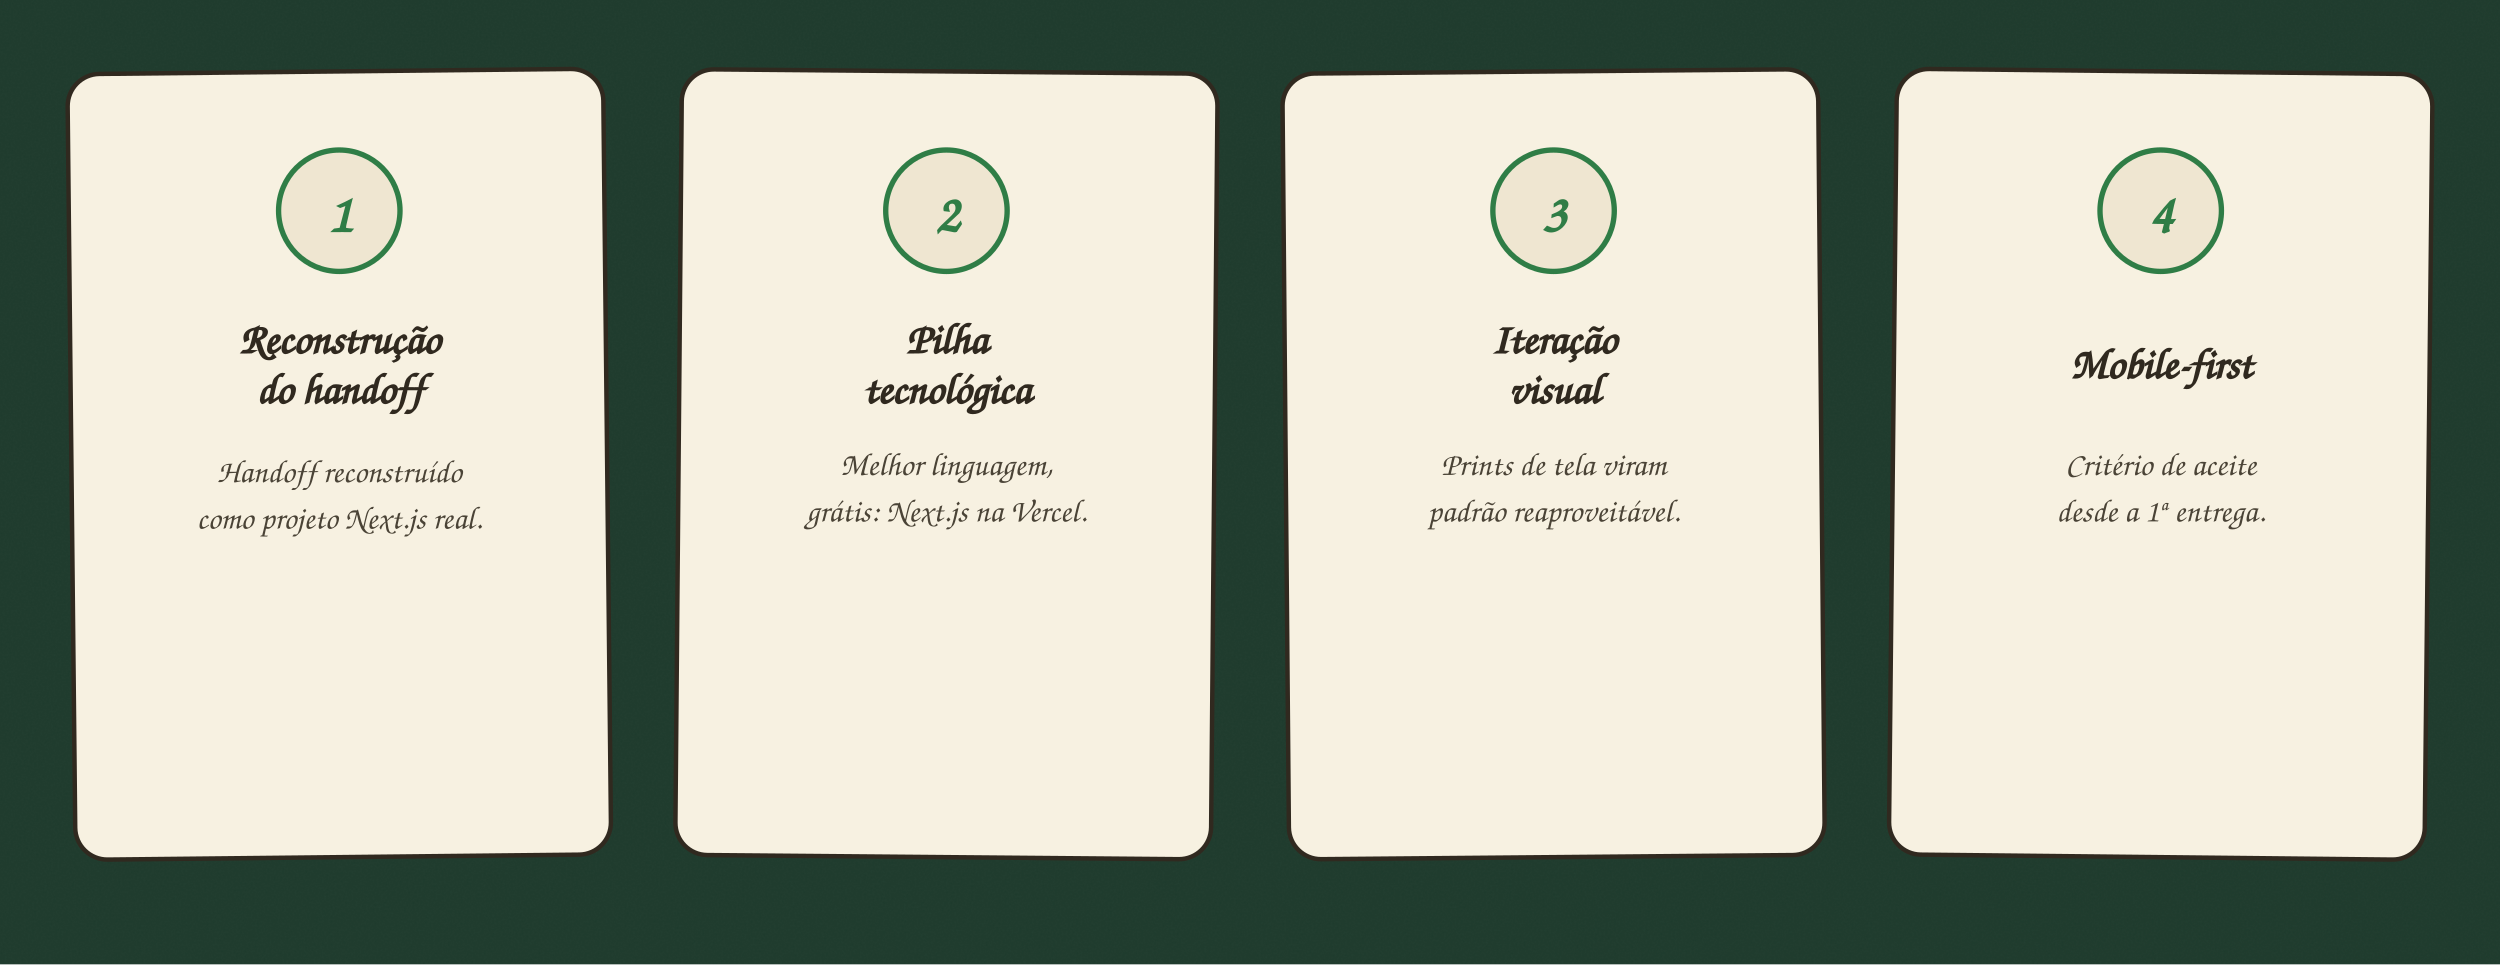
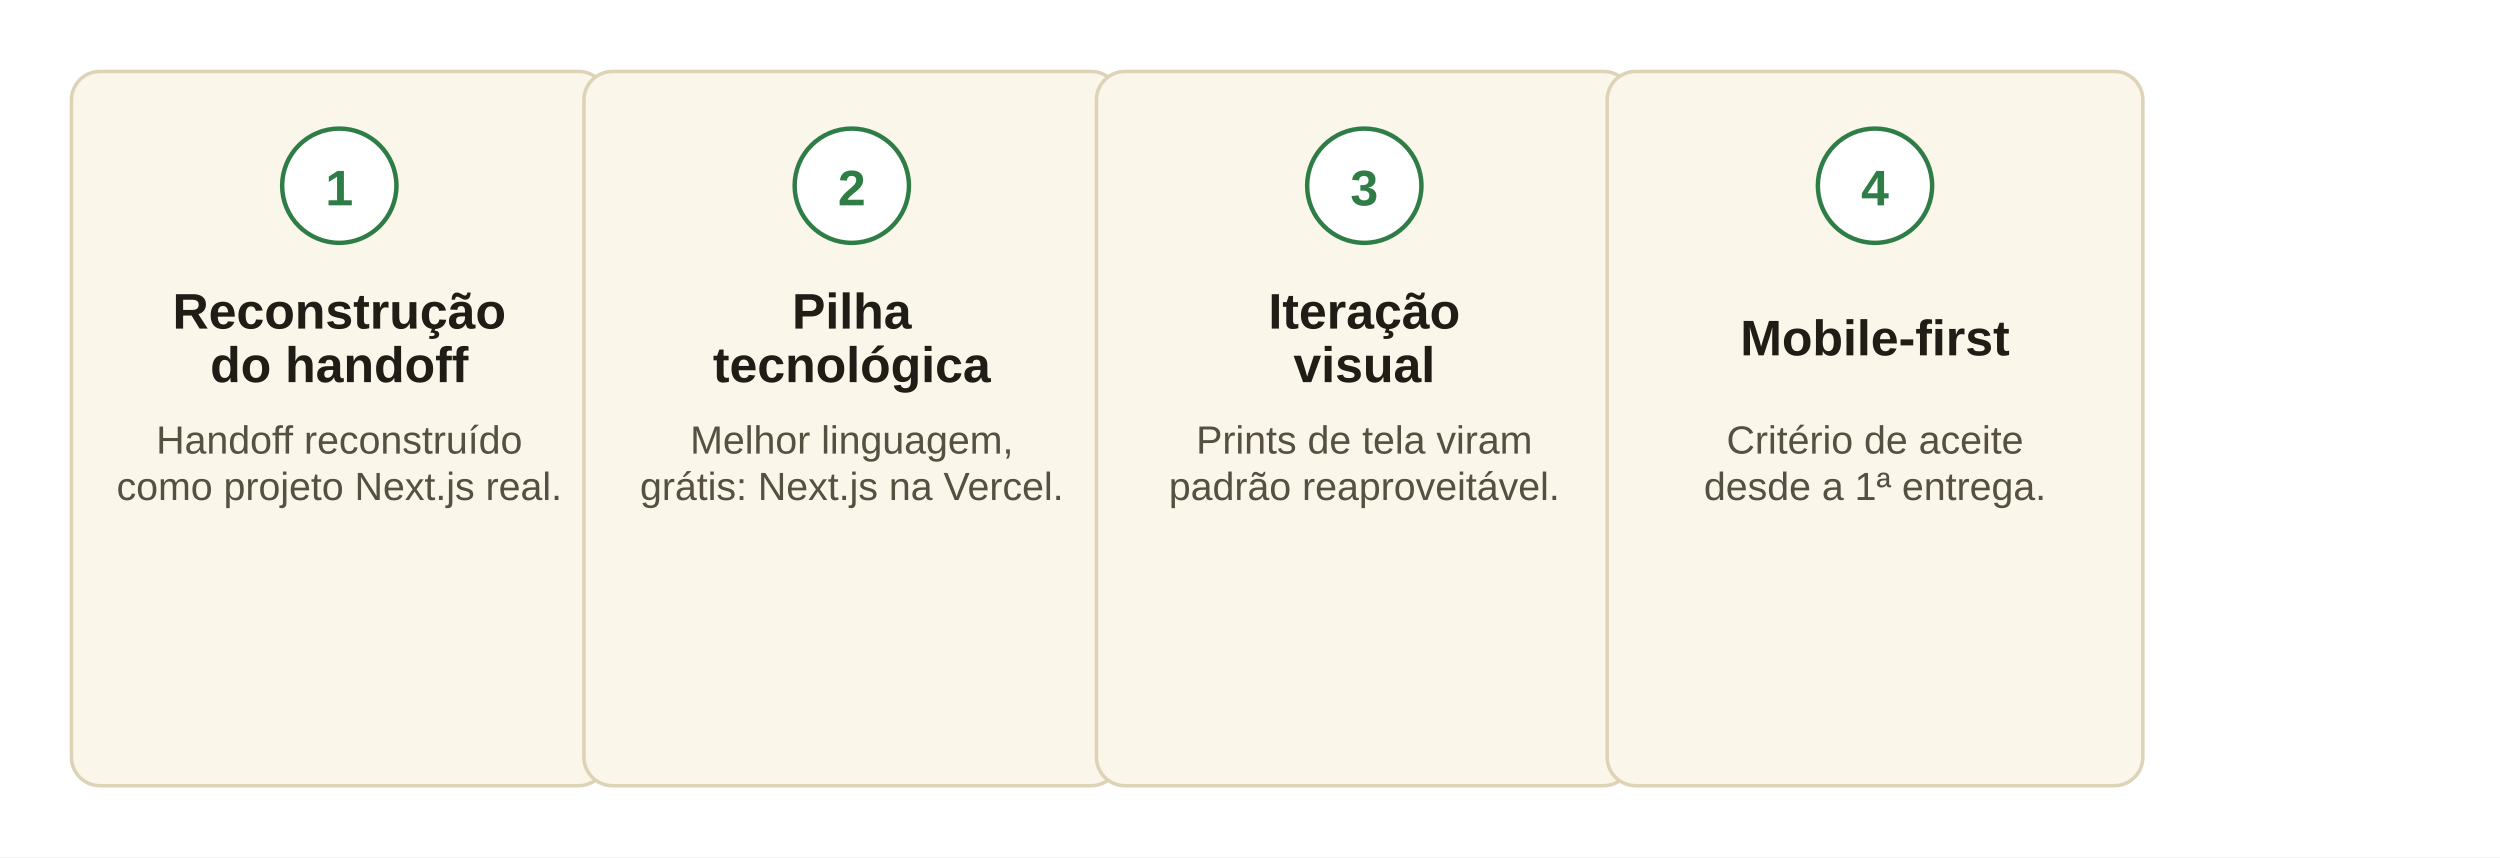
- <svg xmlns="http://www.w3.org/2000/svg" viewBox="0 0 1400 540">
-   <defs>
-     <filter id="chalkDustPs" x="-5%" y="-5%" width="110%" height="110%">
-       <feTurbulence type="fractalNoise" baseFrequency="0.85" numOctaves="2" result="noise" />
-       <feColorMatrix in="noise" type="matrix" values="0 0 0 0 1  0 0 0 0 1  0 0 0 0 1  0 0 0 0.025 0" />
-     </filter>
-   </defs>
-   <rect width="1400" height="540" fill="#1d3a2c" />
-   <rect width="1400" height="540" filter="url(#chalkDustPs)" />
-   <g font-family="'Comic Sans MS','Segoe Print','Bradley Hand',cursive">
-     <rect x="40" y="40" width="300" height="440" rx="18" fill="#f7f1e1" stroke="#30291f" stroke-width="2.5" transform="rotate(-0.6 190 260)" />
-     <circle cx="190" cy="118" r="34" fill="#efe6d1" stroke="#2f7d46" stroke-width="3" />
-     <text x="190" y="130" text-anchor="middle" fill="#2f7d46" font-size="30" font-weight="700">1</text>
-     <text x="190" y="198" text-anchor="middle" fill="#30291f" font-size="24" font-weight="700">Reconstrução</text>
-     <text x="190" y="226" text-anchor="middle" fill="#30291f" font-size="24" font-weight="700">do handoff</text>
-     <text x="190" y="270" text-anchor="middle" fill="#4a4336" font-size="18">Handoff reconstruído</text>
-     <text x="190" y="296" text-anchor="middle" fill="#4a4336" font-size="18">como projeto Next.js real.</text>
-     <rect x="380" y="40" width="300" height="440" rx="18" fill="#f7f1e1" stroke="#30291f" stroke-width="2.5" transform="rotate(0.5 530 260)" />
-     <circle cx="530" cy="118" r="34" fill="#efe6d1" stroke="#2f7d46" stroke-width="3" />
-     <text x="530" y="130" text-anchor="middle" fill="#2f7d46" font-size="30" font-weight="700">2</text>
-     <text x="530" y="198" text-anchor="middle" fill="#30291f" font-size="24" font-weight="700">Pilha</text>
-     <text x="530" y="226" text-anchor="middle" fill="#30291f" font-size="24" font-weight="700">tecnológica</text>
-     <text x="530" y="266" text-anchor="middle" fill="#4a4336" font-size="18">Melhor linguagem,</text>
-     <text x="530" y="292" text-anchor="middle" fill="#4a4336" font-size="18">grátis: Next.js na Vercel.</text>
-     <rect x="720" y="40" width="300" height="440" rx="18" fill="#f7f1e1" stroke="#30291f" stroke-width="2.5" transform="rotate(-0.5 870 260)" />
-     <circle cx="870" cy="118" r="34" fill="#efe6d1" stroke="#2f7d46" stroke-width="3" />
-     <text x="870" y="130" text-anchor="middle" fill="#2f7d46" font-size="30" font-weight="700">3</text>
-     <text x="870" y="198" text-anchor="middle" fill="#30291f" font-size="24" font-weight="700">Iteração</text>
-     <text x="870" y="226" text-anchor="middle" fill="#30291f" font-size="24" font-weight="700">visual</text>
-     <text x="870" y="266" text-anchor="middle" fill="#4a4336" font-size="18">Prints de tela viram</text>
-     <text x="870" y="292" text-anchor="middle" fill="#4a4336" font-size="18">padrão reaproveitável.</text>
-     <rect x="1060" y="40" width="300" height="440" rx="18" fill="#f7f1e1" stroke="#30291f" stroke-width="2.5" transform="rotate(0.6 1210 260)" />
-     <circle cx="1210" cy="118" r="34" fill="#efe6d1" stroke="#2f7d46" stroke-width="3" />
-     <text x="1210" y="130" text-anchor="middle" fill="#2f7d46" font-size="30" font-weight="700">4</text>
-     <text x="1210" y="212" text-anchor="middle" fill="#30291f" font-size="24" font-weight="700">Mobile-first</text>
-     <text x="1210" y="266" text-anchor="middle" fill="#4a4336" font-size="18">Critério de aceite</text>
-     <text x="1210" y="292" text-anchor="middle" fill="#4a4336" font-size="18">desde a 1ª entrega.</text>
+ <svg xmlns="http://www.w3.org/2000/svg" viewBox="0 0 1400 480">
+   <rect width="1400" height="480" fill="#ffffff" />
+   <g font-family="Arial, Helvetica, sans-serif">
+     <rect x="40" y="40" width="300" height="400" rx="16" fill="#faf6ea" stroke="#ddd4b8" stroke-width="2" />
+     <circle cx="190" cy="104" r="32" fill="#ffffff" stroke="#2f7d46" stroke-width="2.5" />
+     <text x="190" y="115" text-anchor="middle" fill="#2f7d46" font-size="28" font-weight="700">1</text>
+     <text x="190" y="184" text-anchor="middle" fill="#201d16" font-size="28" font-weight="700">Reconstrução</text>
+     <text x="190" y="214" text-anchor="middle" fill="#201d16" font-size="28" font-weight="700">do handoff</text>
+     <text x="190" y="254" text-anchor="middle" fill="#55503f" font-size="22">Handoff reconstruído</text>
+     <text x="190" y="280" text-anchor="middle" fill="#55503f" font-size="22">como projeto Next.js real.</text>
+     <rect x="327" y="40" width="300" height="400" rx="16" fill="#faf6ea" stroke="#ddd4b8" stroke-width="2" />
+     <circle cx="477" cy="104" r="32" fill="#ffffff" stroke="#2f7d46" stroke-width="2.5" />
+     <text x="477" y="115" text-anchor="middle" fill="#2f7d46" font-size="28" font-weight="700">2</text>
+     <text x="477" y="184" text-anchor="middle" fill="#201d16" font-size="28" font-weight="700">Pilha</text>
+     <text x="477" y="214" text-anchor="middle" fill="#201d16" font-size="28" font-weight="700">tecnológica</text>
+     <text x="477" y="254" text-anchor="middle" fill="#55503f" font-size="22">Melhor linguagem,</text>
+     <text x="477" y="280" text-anchor="middle" fill="#55503f" font-size="22">grátis: Next.js na Vercel.</text>
+     <rect x="614" y="40" width="300" height="400" rx="16" fill="#faf6ea" stroke="#ddd4b8" stroke-width="2" />
+     <circle cx="764" cy="104" r="32" fill="#ffffff" stroke="#2f7d46" stroke-width="2.5" />
+     <text x="764" y="115" text-anchor="middle" fill="#2f7d46" font-size="28" font-weight="700">3</text>
+     <text x="764" y="184" text-anchor="middle" fill="#201d16" font-size="28" font-weight="700">Iteração</text>
+     <text x="764" y="214" text-anchor="middle" fill="#201d16" font-size="28" font-weight="700">visual</text>
+     <text x="764" y="254" text-anchor="middle" fill="#55503f" font-size="22">Prints de tela viram</text>
+     <text x="764" y="280" text-anchor="middle" fill="#55503f" font-size="22">padrão reaproveitável.</text>
+     <rect x="900" y="40" width="300" height="400" rx="16" fill="#faf6ea" stroke="#ddd4b8" stroke-width="2" />
+     <circle cx="1050" cy="104" r="32" fill="#ffffff" stroke="#2f7d46" stroke-width="2.5" />
+     <text x="1050" y="115" text-anchor="middle" fill="#2f7d46" font-size="28" font-weight="700">4</text>
+     <text x="1050" y="199" text-anchor="middle" fill="#201d16" font-size="28" font-weight="700">Mobile-first</text>
+     <text x="1050" y="254" text-anchor="middle" fill="#55503f" font-size="22">Critério de aceite</text>
+     <text x="1050" y="280" text-anchor="middle" fill="#55503f" font-size="22">desde a 1ª entrega.</text>
  </g>
</svg>
